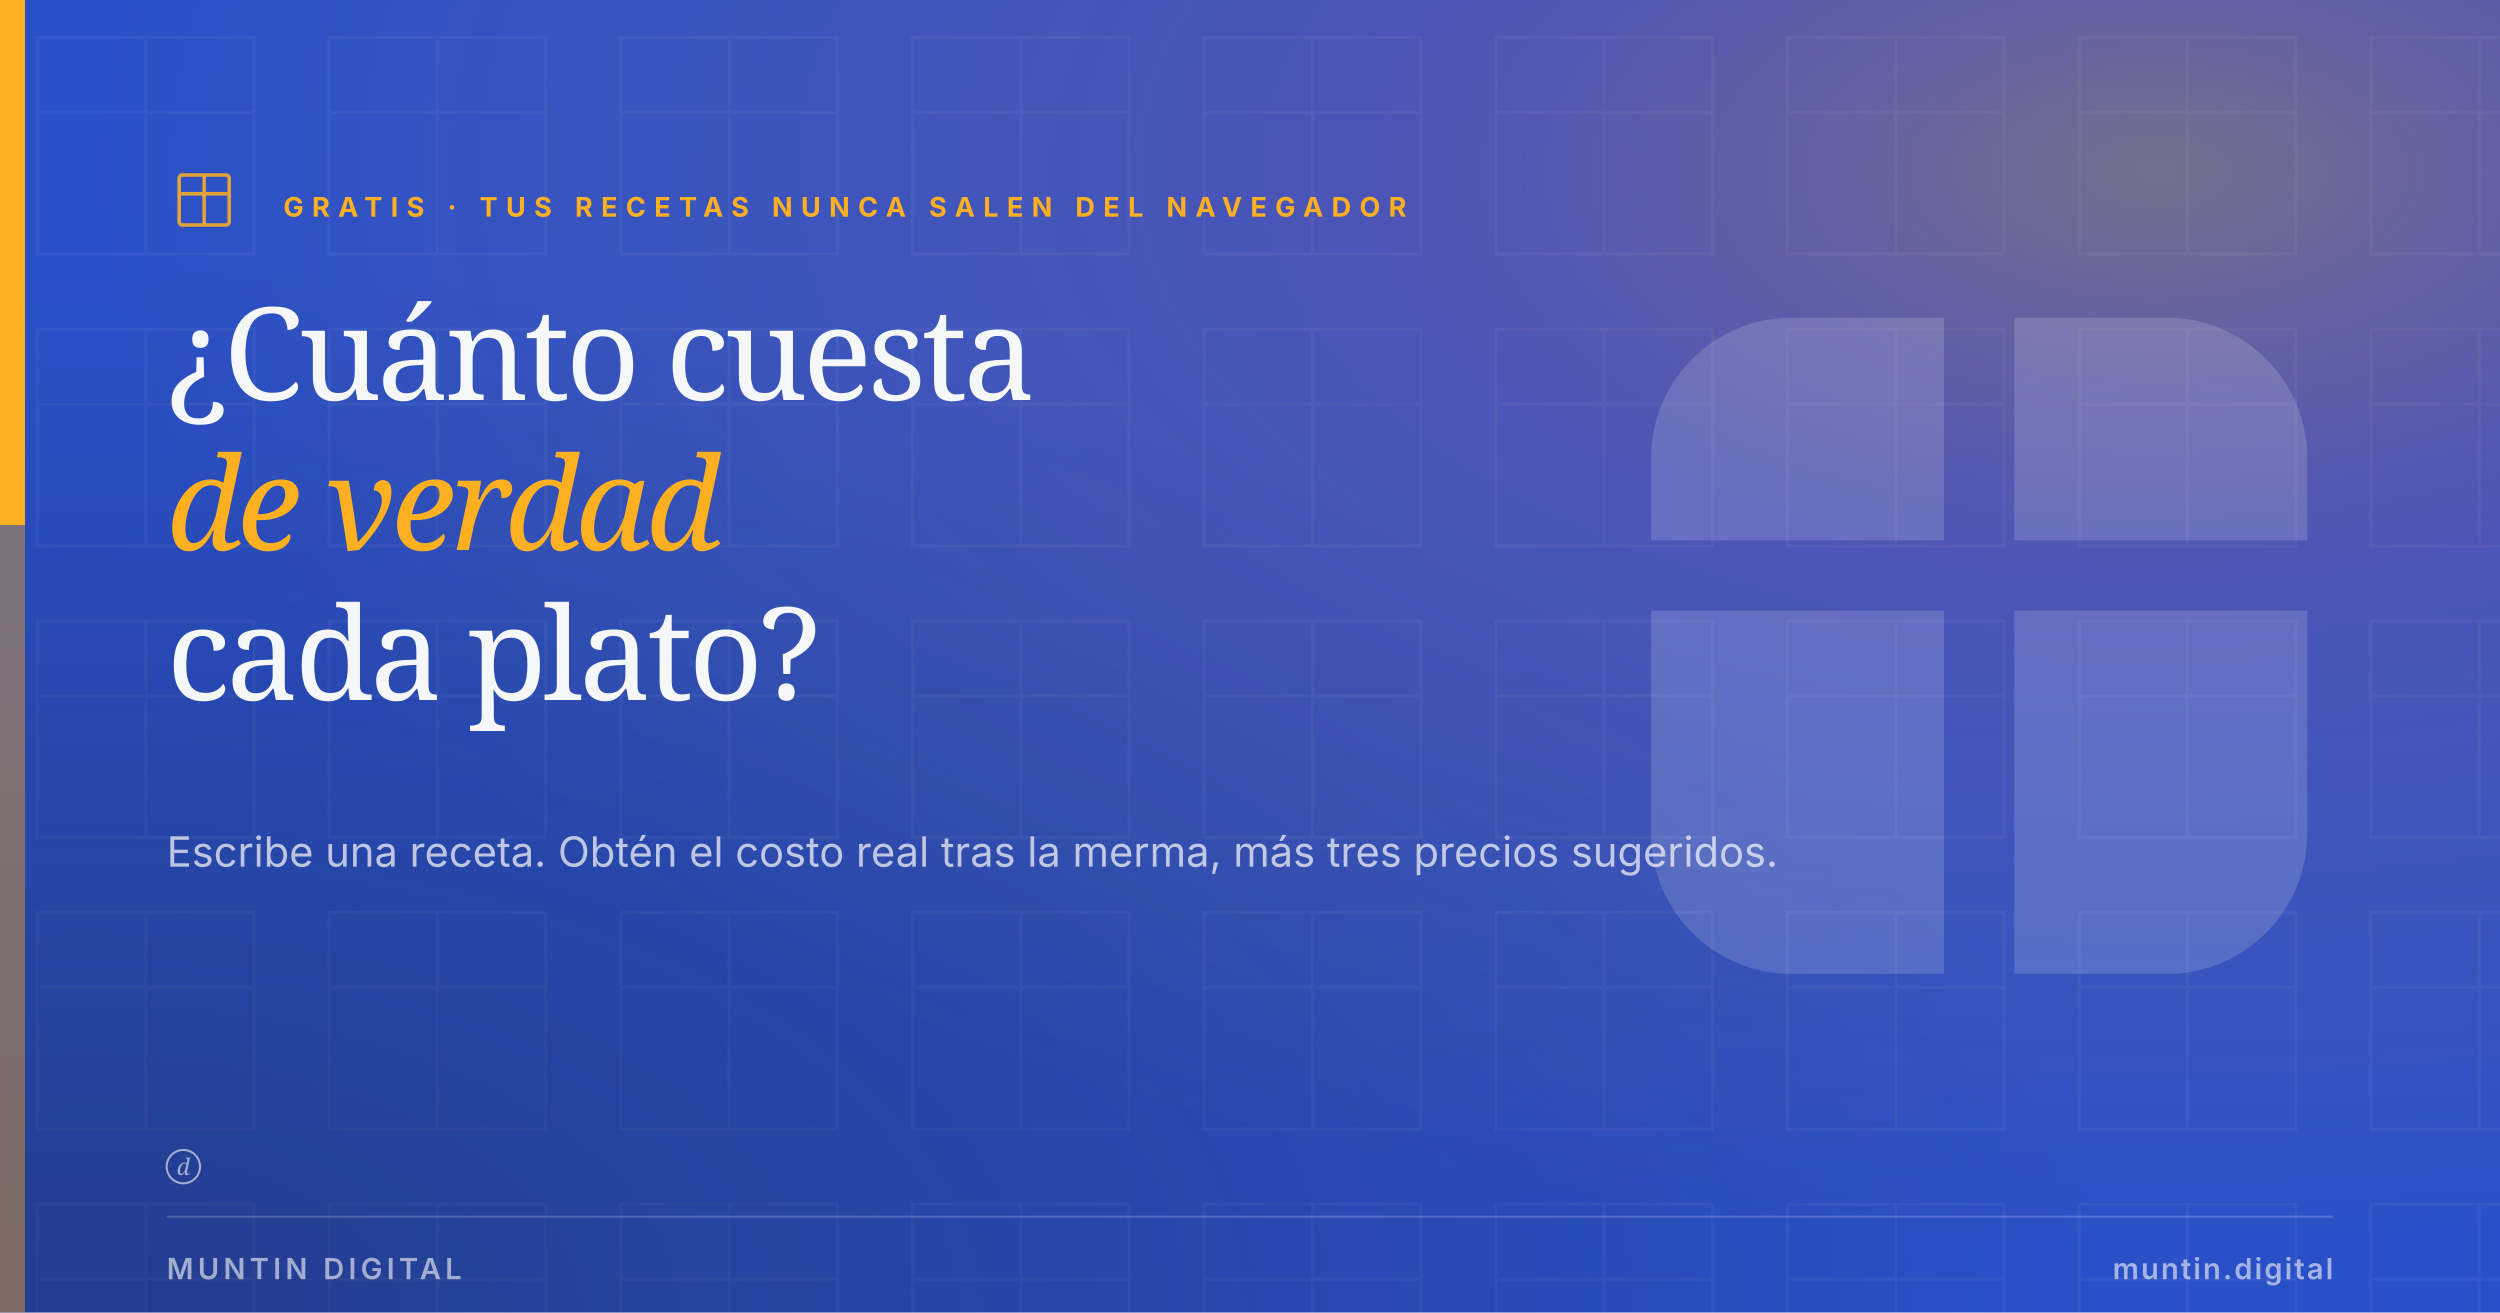
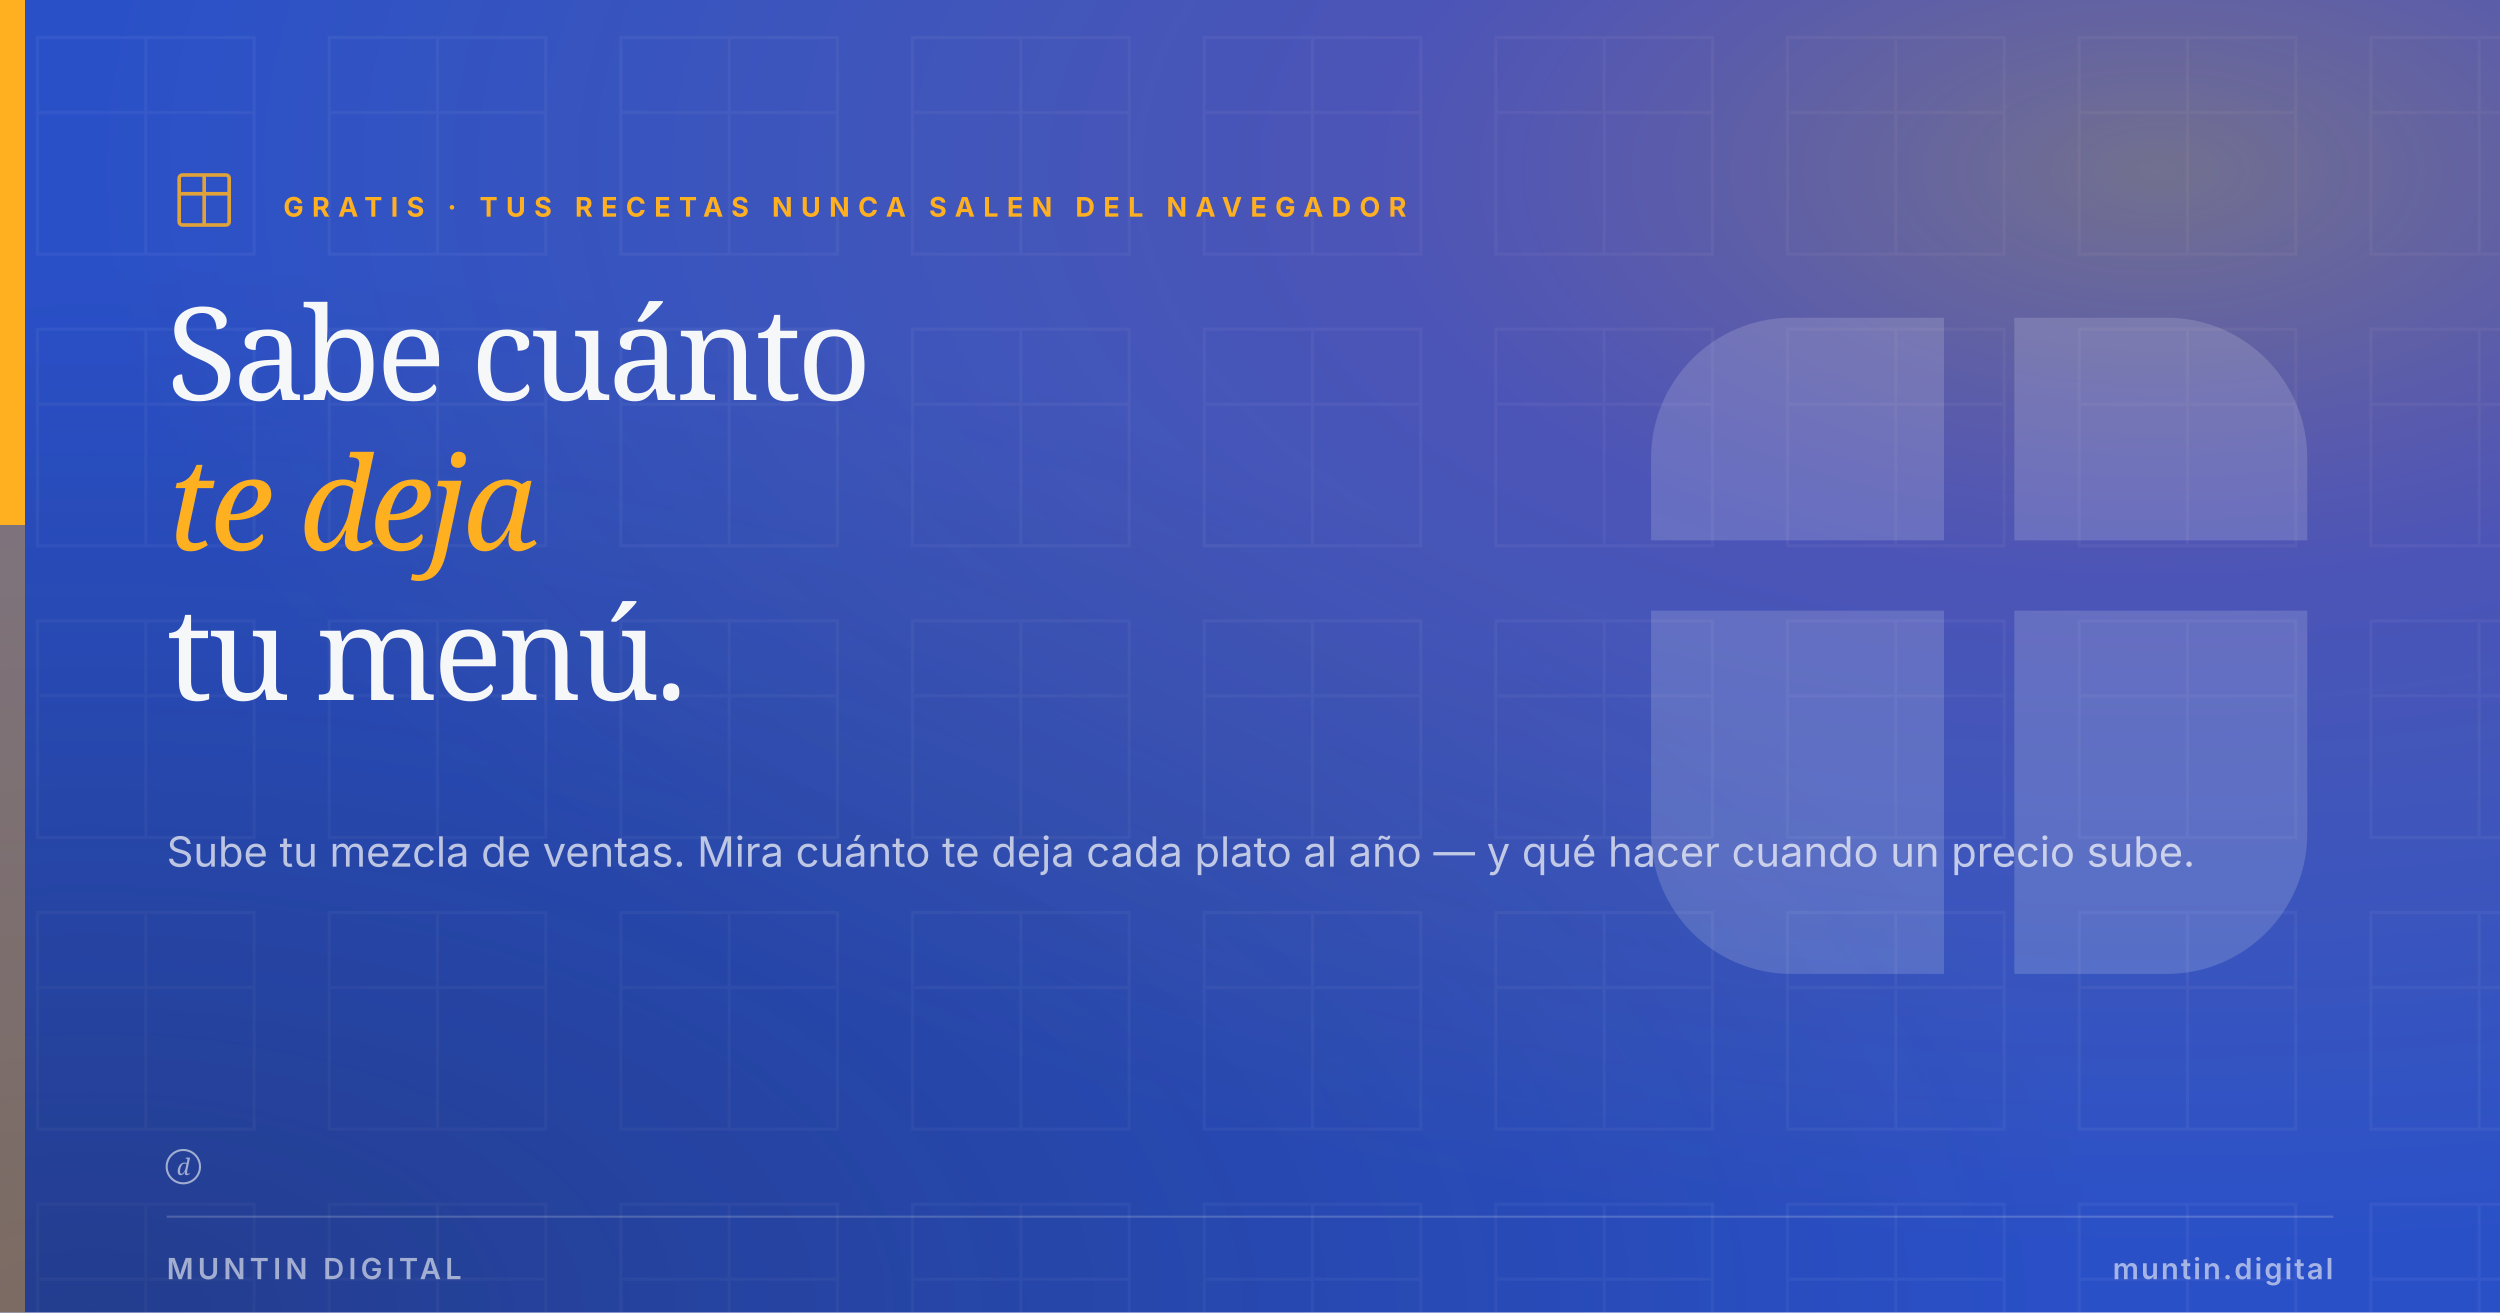
<svg xmlns="http://www.w3.org/2000/svg" viewBox="0 0 1200 630" width="1200" height="630">
  <rect width="1200" height="630" fill="#2A50C8" />
  <defs>
    <pattern id="muntinField" x="0" y="0" width="140" height="140" patternUnits="userSpaceOnUse">
      <g transform="translate(18, 18)" fill="none" stroke="#F6F7F8" stroke-width="1.5" stroke-linecap="square" stroke-linejoin="miter">
        <rect x="0" y="0" width="104" height="104" />
        <line x1="52" y1="0" x2="52" y2="104" />
        <line x1="0" y1="36" x2="104" y2="36" />
      </g>
    </pattern>
  </defs>
  <rect width="1200" height="630" fill="url(#muntinField)" opacity="0.05" />
  <defs>
    <radialGradient id="ghWarm" cx="86%" cy="13%" r="82%">
      <stop offset="0%" stop-color="#FFB020" stop-opacity="0.34" />
      <stop offset="38%" stop-color="#FF6B5C" stop-opacity="0.16" />
      <stop offset="100%" stop-color="#FFB020" stop-opacity="0" />
    </radialGradient>
    <radialGradient id="ghCast" cx="4%" cy="100%" r="80%">
      <stop offset="0%" stop-color="#16181D" stop-opacity="0.34" />
      <stop offset="100%" stop-color="#16181D" stop-opacity="0" />
    </radialGradient>
  </defs>
  <rect width="1200" height="630" fill="url(#ghCast)" />
  <rect width="1200" height="630" fill="url(#ghWarm)" />
  <rect x="0" y="0" width="12" height="252" fill="#FFB020" />
  <rect x="0" y="252" width="12" height="378" fill="#FFB020" opacity="0.4" />
  <g transform="translate(80, 78) scale(1.5)" fill="none" stroke="#FFB020" stroke-width="1.167" stroke-linecap="round" stroke-linejoin="round" color="#FFB020" opacity="0.85">
    <rect x="4" y="4" width="16" height="16" rx="1" />
    <line x1="12" y1="4.5" x2="12" y2="19.5" />
    <line x1="4.5" y1="10" x2="19.5" y2="10" />
  </g>
  <text x="136" y="104" font-family="Inter, Arial, sans-serif" font-size="13" font-weight="700" letter-spacing="4" fill="#FFB020">GRATIS · TUS RECETAS NUNCA SALEN DEL NAVEGADOR</text>
-   <text x="80" y="192" font-family="Fraunces, Georgia, serif" font-size="62" font-weight="500" letter-spacing="-2" fill="#F6F7F8">¿Cuánto cuesta</text>
-   <text x="80" y="264" font-family="Fraunces, Georgia, serif" font-style="italic" font-size="62" font-weight="400" letter-spacing="-2" fill="#FFB020">de verdad</text>
-   <text x="80" y="336" font-family="Fraunces, Georgia, serif" font-size="62" font-weight="500" letter-spacing="-2" fill="#F6F7F8">cada plato?</text>
+   <text x="80" y="192" font-family="Fraunces, Georgia, serif" font-size="62" font-weight="500" letter-spacing="-2" fill="#F6F7F8">Sabe cuánto</text>
+   <text x="80" y="264" font-family="Fraunces, Georgia, serif" font-style="italic" font-size="62" font-weight="400" letter-spacing="-2" fill="#FFB020">te deja</text>
+   <text x="80" y="336" font-family="Fraunces, Georgia, serif" font-size="62" font-weight="500" letter-spacing="-2" fill="#F6F7F8">tu menú.</text>
  <text x="80" y="416" font-family="Inter, Arial, sans-serif" font-size="20" font-weight="400" fill="#F6F7F8" opacity="0.72">
-     <tspan x="80" dy="0">Escribe una receta. Obtén el costo real tras la merma, más tres precios sugeridos.</tspan>
+     <tspan x="80" dy="0">Sube tu mezcla de ventas. Mira cuánto te deja cada plato al año — y qué hacer cuando un precio sube.</tspan>
  </text>
  <g transform="translate(770, 130) scale(11.25)" fill="#F6F7F8" opacity="0.16">
    <path d="M8 2 H14.5 V11.5 H2 V8 A6 6 0 0 1 8 2 Z" />
    <path d="M17.5 2 H24 A6 6 0 0 1 30 8 V11.5 H17.5 V2 Z" />
    <path d="M2 14.5 H14.5 V30 H8 A6 6 0 0 1 2 24 V14.5 Z" />
    <path d="M17.5 14.5 H30 V24 A6 6 0 0 1 24 30 H17.5 V14.5 Z" />
  </g>
  <g transform="translate(80, 552)" fill="#F6F7F8" opacity="0.6">
    <circle cx="8" cy="8" r="8" fill="none" stroke="#F6F7F8" stroke-width="1" />
    <text x="8" y="12" text-anchor="middle" font-family="Fraunces, Georgia, serif" font-style="italic" font-size="11" font-weight="500" fill="#F6F7F8">d</text>
  </g>
  <line x1="80" y1="584" x2="1120" y2="584" stroke="rgba(246,247,248,0.2)" stroke-width="1" />
  <text x="80" y="614" font-family="Inter, Arial, sans-serif" font-size="14" font-weight="600" letter-spacing="2" fill="rgba(246,247,248,0.6)">MUNTIN DIGITAL</text>
  <text x="1120" y="614" text-anchor="end" font-family="Inter, Arial, sans-serif" font-size="14" font-weight="600" letter-spacing="1" fill="rgba(246,247,248,0.6)">muntin.digital</text>
</svg>
